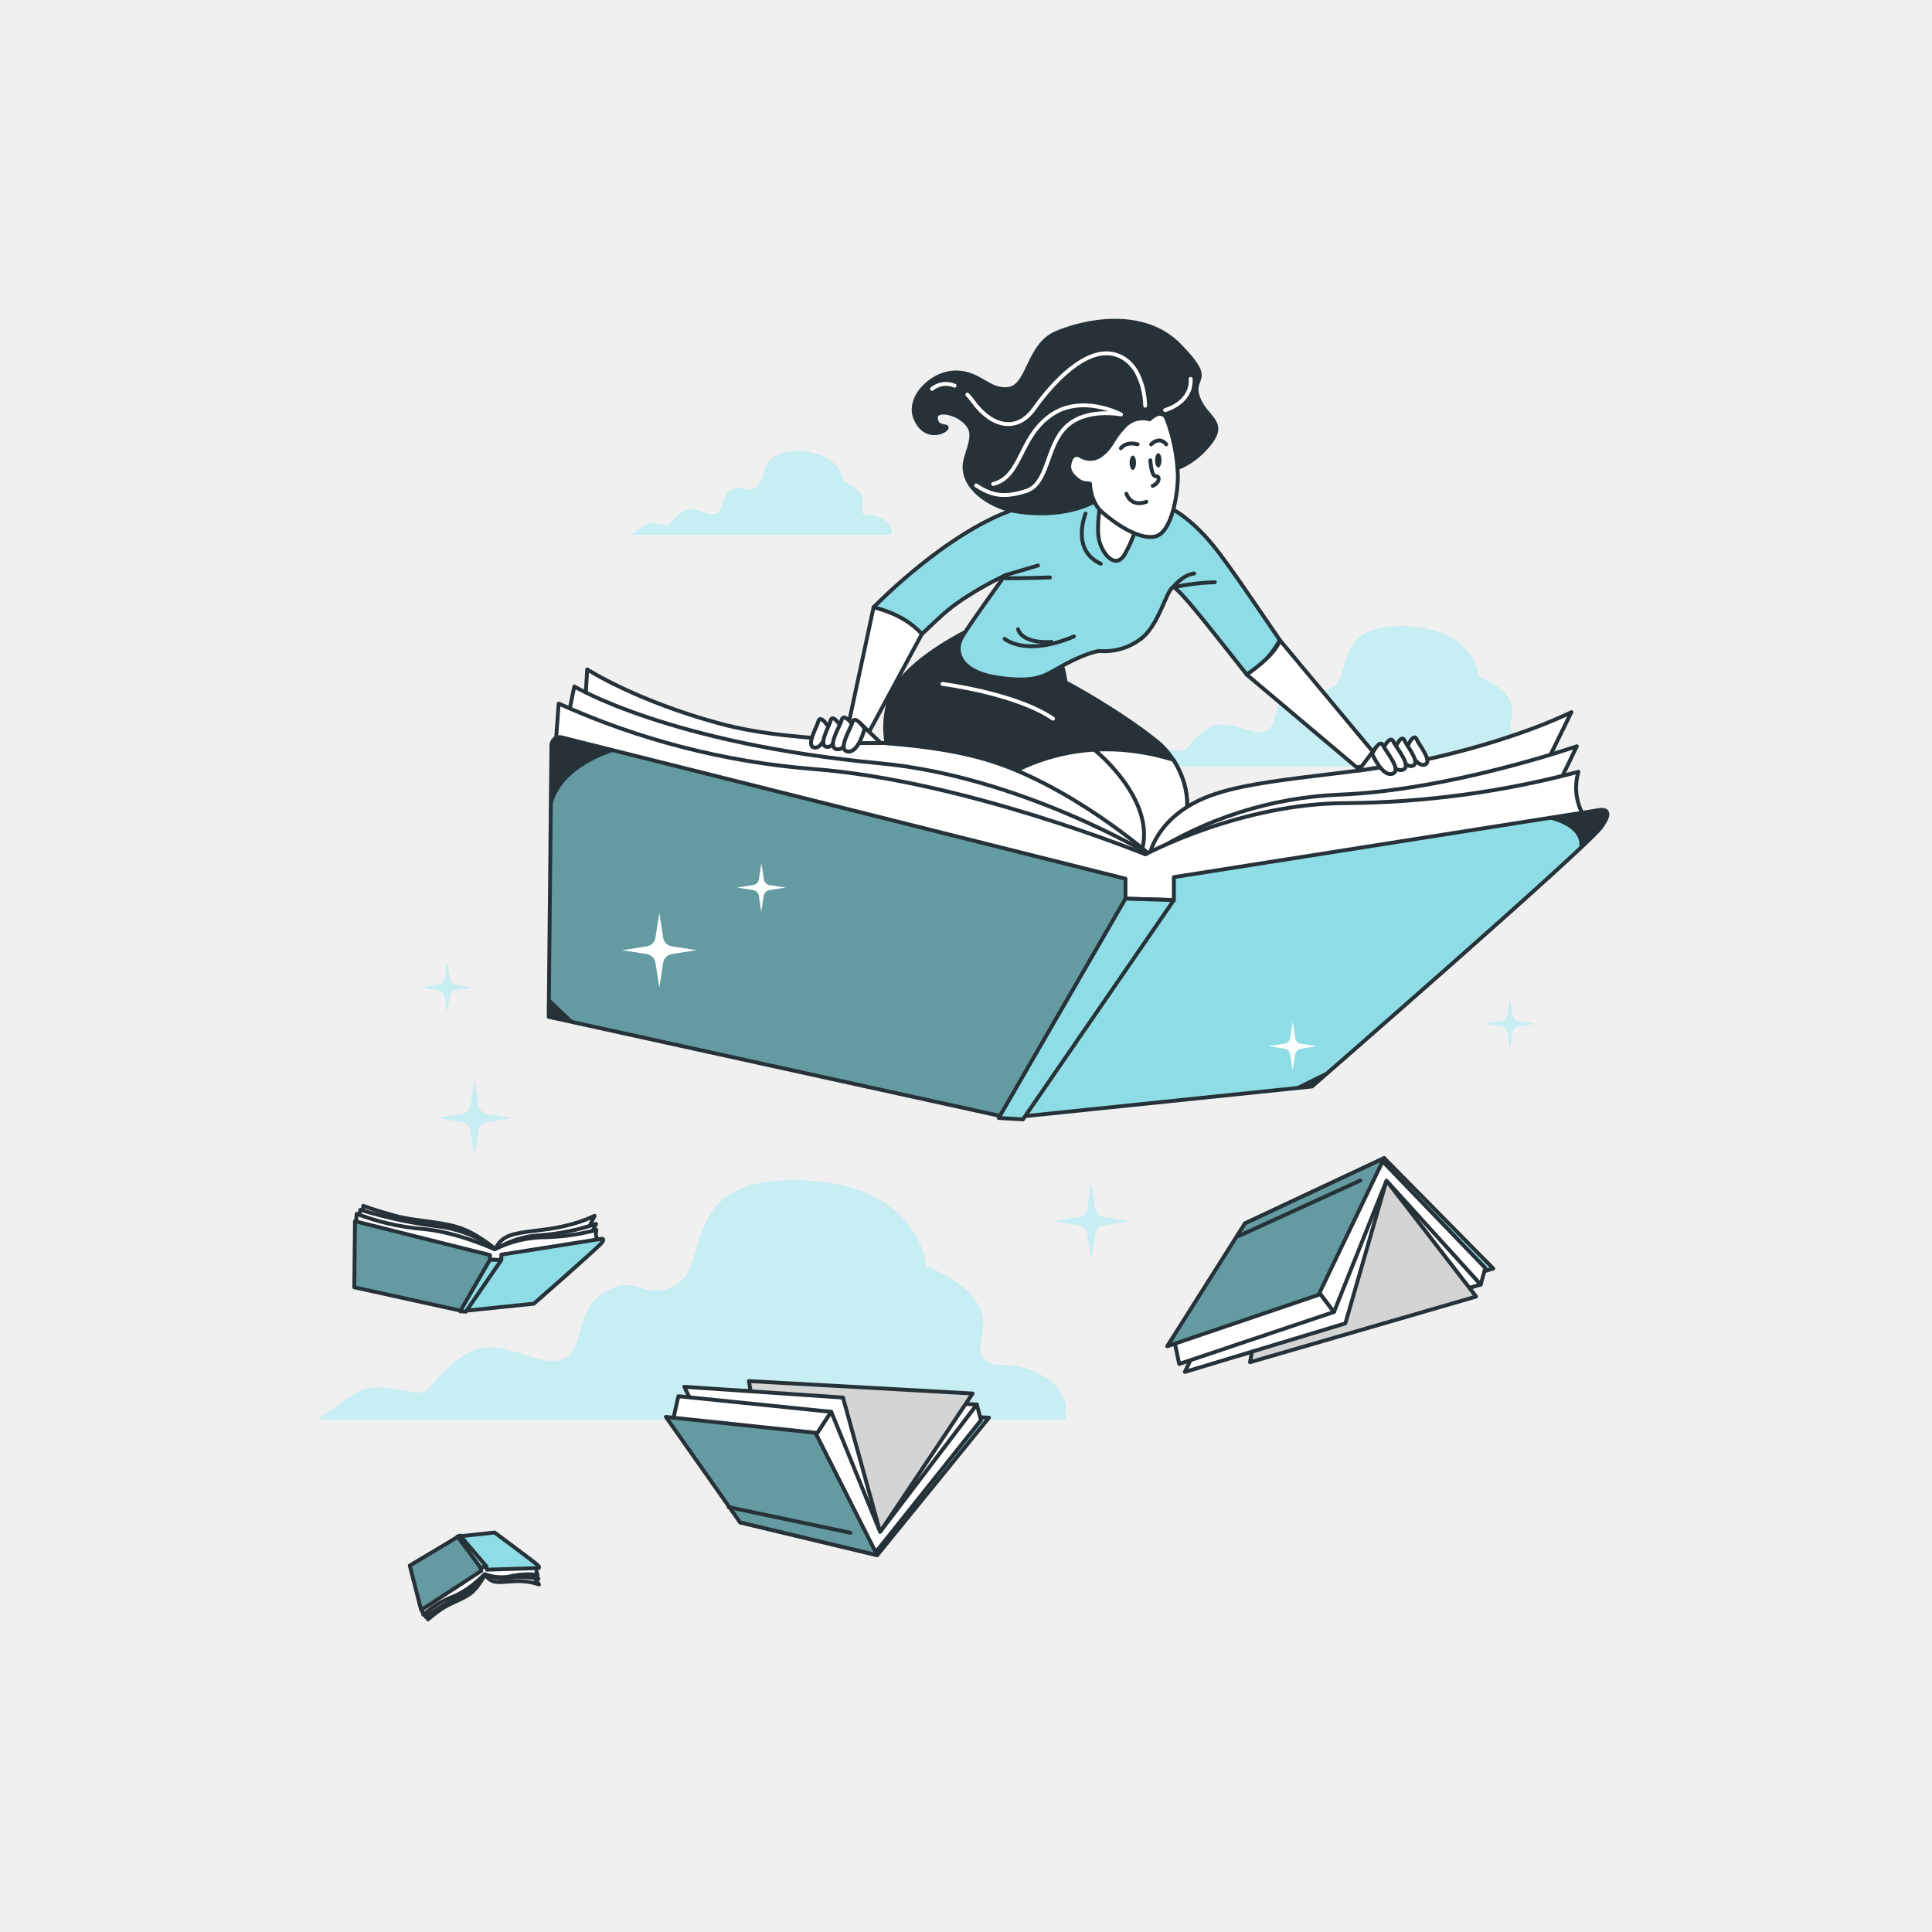
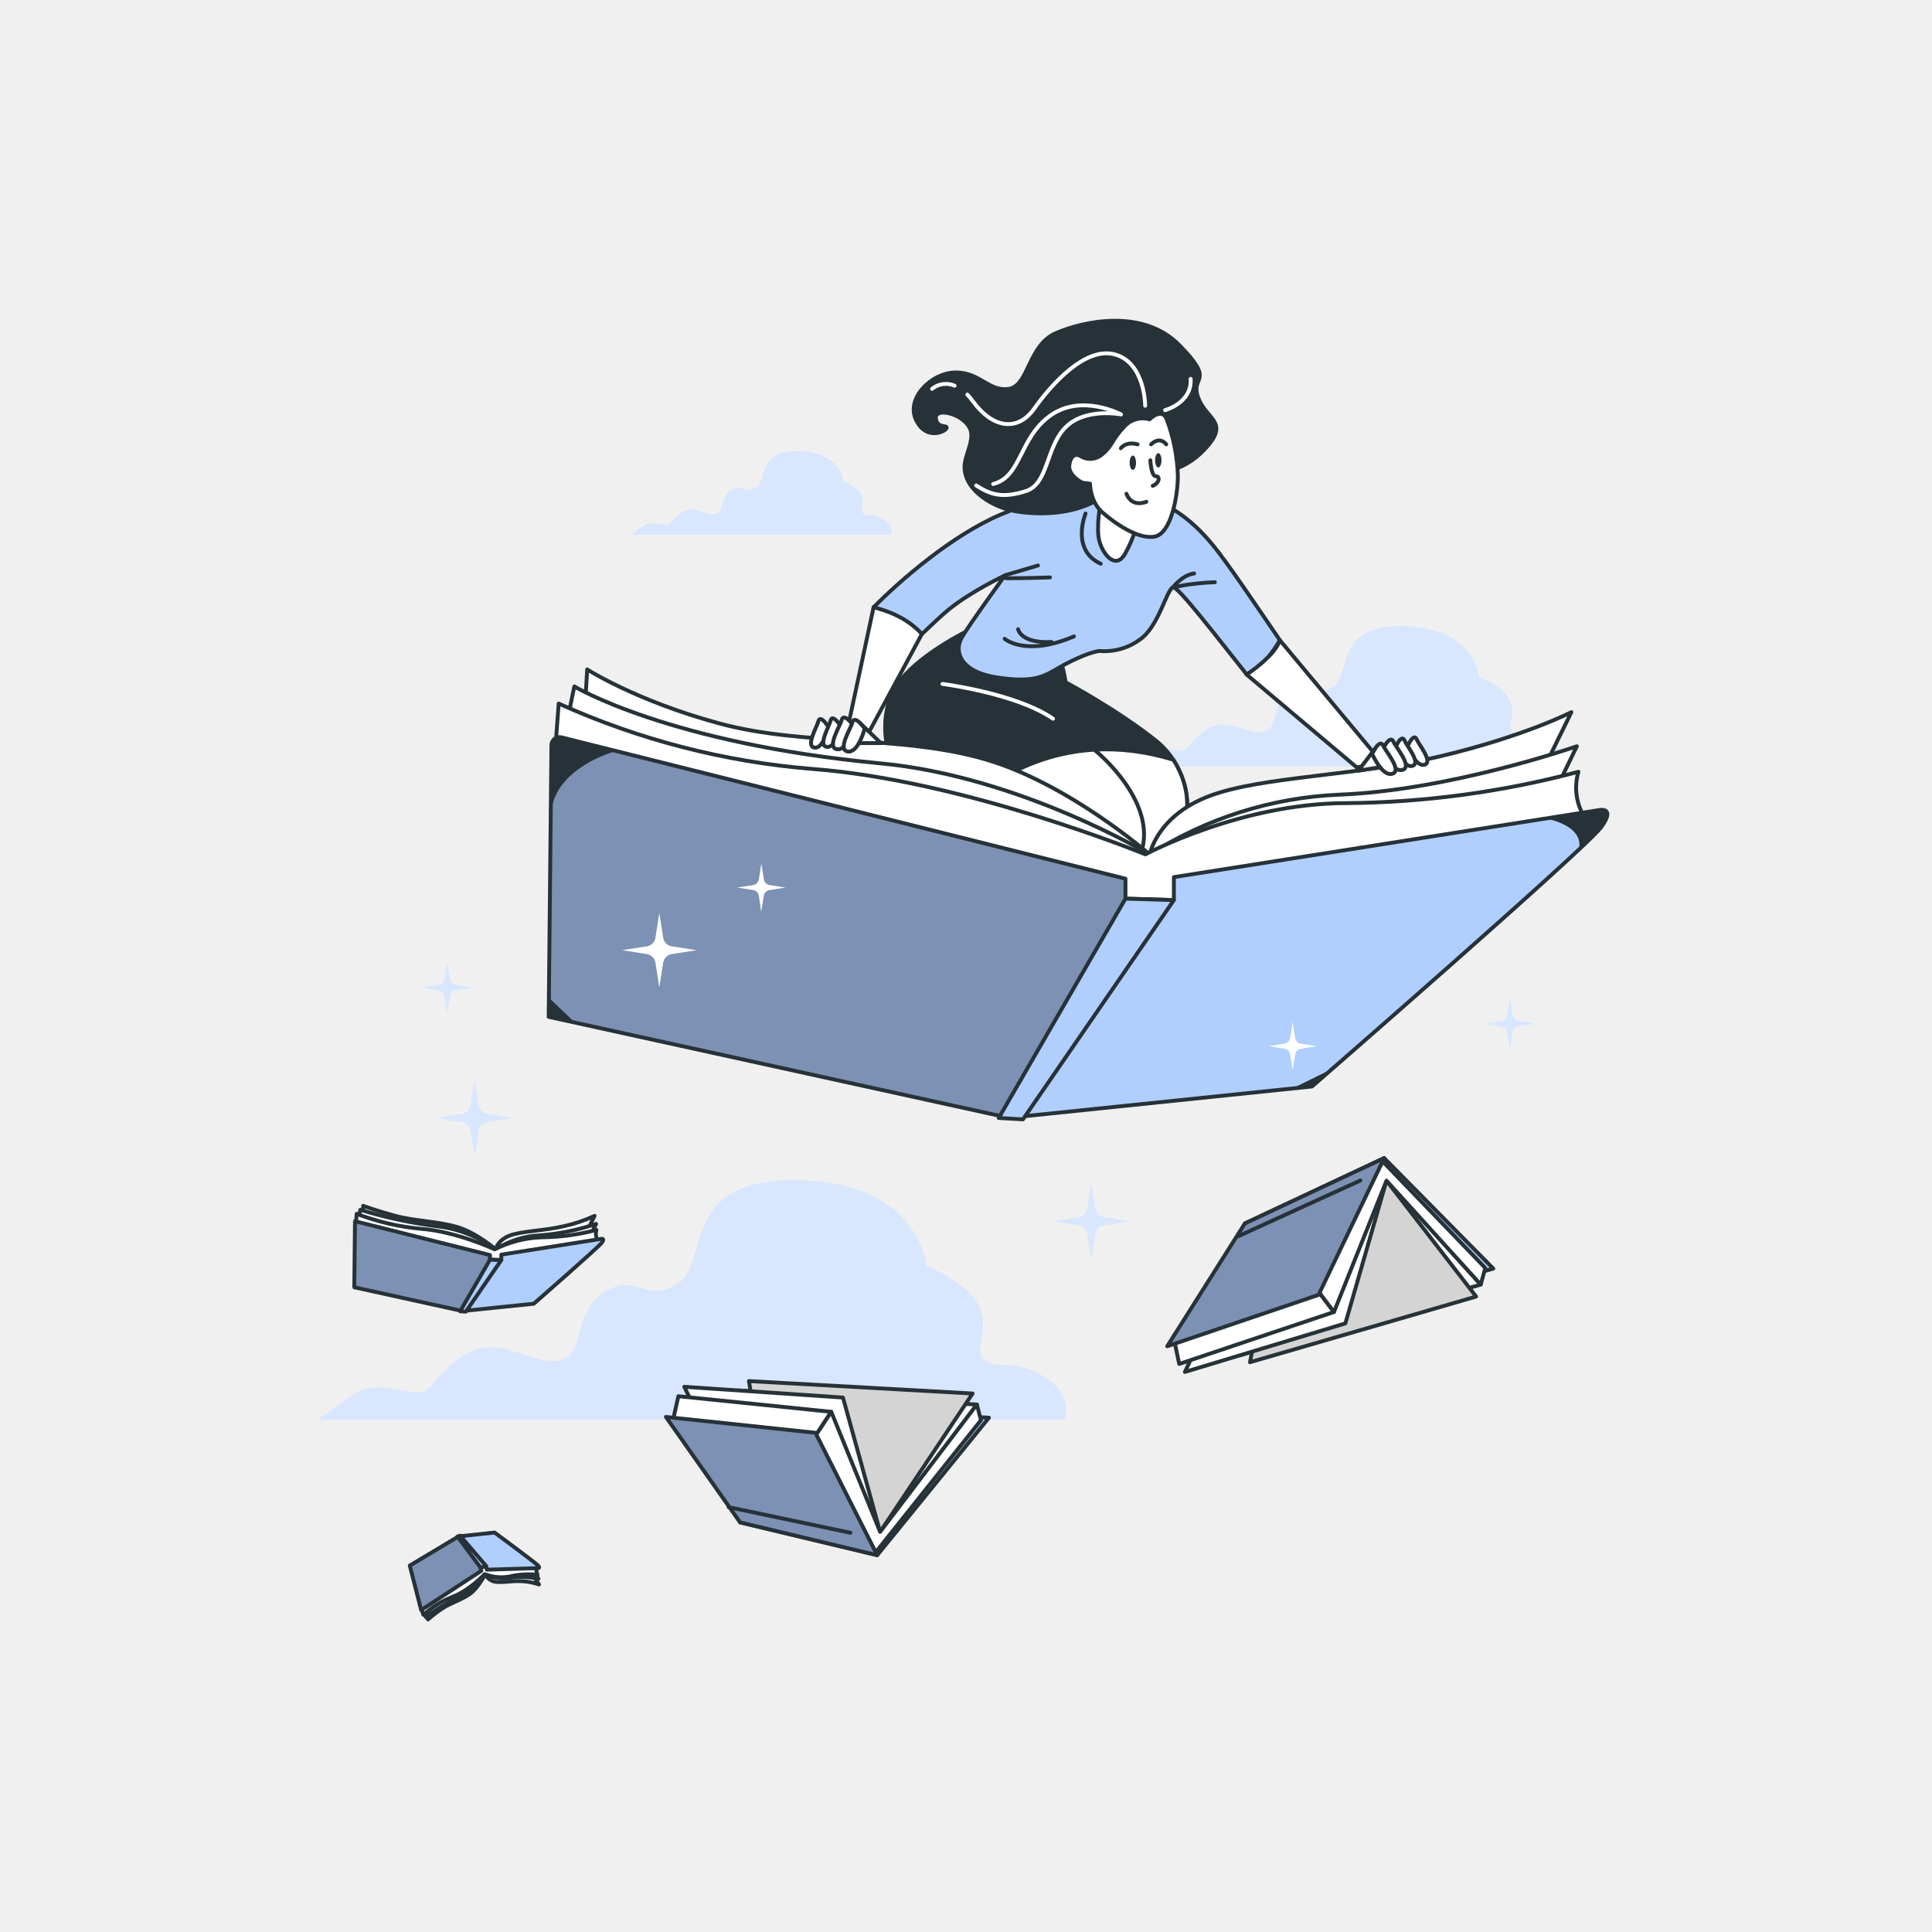
<svg xmlns="http://www.w3.org/2000/svg" viewBox="0 0 500 500">
  <defs>
    <clipPath id="freepik--clip-path--inject-377">
-       <path d="M91.87,316.05l34.93,8.75V326l2.94.08v-1.38l25.83-4.08s1.13-.26.17,1-17.59,15.78-17.59,15.78l-18.46,1.9-28-6.15Z" style="fill:#8EDDE6;stroke:#263238;stroke-linecap:round;stroke-linejoin:round" />
+       <path d="M91.87,316.05l34.93,8.75V326l2.94.08v-1.38l25.83-4.08s1.13-.26.17,1-17.59,15.78-17.59,15.78l-18.46,1.9-28-6.15Z" style="fill:#B0CFFF;stroke:#263238;stroke-linecap:round;stroke-linejoin:round" />
    </clipPath>
    <clipPath id="freepik--clip-path-2--inject-377">
-       <path d="M109,416.69l15.56-10.16-.21-.81,1.43-.42.23.93,13.28-.4s.59,0-.09-.72S128,396.62,128,396.62l-9.33,1-12.62,7.55Z" style="fill:#8EDDE6;stroke:#263238;stroke-linecap:round;stroke-linejoin:round" />
+       <path d="M109,416.69l15.56-10.16-.21-.81,1.43-.42.23.93,13.28-.4s.59,0-.09-.72S128,396.62,128,396.62l-9.33,1-12.62,7.55Z" style="fill:#B0CFFF;stroke:#263238;stroke-linecap:round;stroke-linejoin:round" />
    </clipPath>
    <clipPath id="freepik--clip-path-3--inject-377">
      <polygon points="358.82 305.55 382.02 335.55 323.5 352.54 330.3 316.48 358.82 305.55" style="fill:#FFFFFF;stroke:#263238;stroke-linecap:round;stroke-linejoin:round" />
    </clipPath>
    <clipPath id="freepik--clip-path-4--inject-377">
-       <polygon points="358.22 299.71 341.24 335.11 302.07 348.41 322.17 316.63 358.22 299.71" style="fill:#8EDDE6;stroke:#263238;stroke-linecap:round;stroke-linejoin:round" />
+       <polygon points="358.22 299.71 341.24 335.11 302.07 348.41 322.17 316.63 358.22 299.71" style="fill:#B0CFFF;stroke:#263238;stroke-linecap:round;stroke-linejoin:round" />
    </clipPath>
    <clipPath id="freepik--clip-path-5--inject-377">
      <polygon points="227.77 396.45 251.71 360.64 193.82 357.42 199.63 392.2 227.77 396.45" style="fill:#FFFFFF;stroke:#263238;stroke-linecap:round;stroke-linejoin:round" />
    </clipPath>
    <clipPath id="freepik--clip-path-6--inject-377">
-       <polygon points="227.02 402.48 211.03 370.8 172.34 366.7 191.53 393.99 227.02 402.48" style="fill:#8EDDE6;stroke:#263238;stroke-linecap:round;stroke-linejoin:round" />
+       <polygon points="227.02 402.48 211.03 370.8 172.34 366.7 191.53 393.99 227.02 402.48" style="fill:#B0CFFF;stroke:#263238;stroke-linecap:round;stroke-linejoin:round" />
    </clipPath>
    <clipPath id="freepik--clip-path-7--inject-377">
-       <path d="M145.33,190.83l145.94,36.58v5.16l12.53.37V227l109.83-17.32s4.79-1.11.74,4.42-74.82,67.08-74.82,67.08l-78.5,8.11L142,263.16l.71-70.31A2.1,2.1,0,0,1,145.33,190.83Z" style="fill:#8EDDE6;stroke:#263238;stroke-linecap:round;stroke-linejoin:round" />
+       <path d="M145.33,190.83l145.94,36.58v5.16l12.53.37V227l109.83-17.32s4.79-1.11.74,4.42-74.82,67.08-74.82,67.08l-78.5,8.11L142,263.16l.71-70.31A2.1,2.1,0,0,1,145.33,190.83Z" style="fill:#B0CFFF;stroke:#263238;stroke-linecap:round;stroke-linejoin:round" />
    </clipPath>
  </defs>
  <g id="freepik--Clouds--inject-377">
-     <path d="M400.17,191.71c-4.93-2.69-7.17-.45-9-2.69s4.93-8.07-8.52-13.9c0,0-.89-12.55-19.27-13S350,174.68,345,177.81s-6.28-1.79-11.21,1.35-2.69,9.41-6.72,10.31-9.41-4-14.34-.9-4.93,5.83-7.18,5.83-6.72-1.79-9.41,0-5.83,4-5.83,4H403.76S405.11,194.4,400.17,191.71Z" style="fill:#8EDDE6" />
-     <path d="M400.17,191.71c-4.93-2.69-7.17-.45-9-2.69s4.93-8.07-8.52-13.9c0,0-.89-12.55-19.27-13S350,174.68,345,177.81s-6.28-1.79-11.21,1.35-2.69,9.41-6.72,10.31-9.41-4-14.34-.9-4.93,5.83-7.18,5.83-6.72-1.79-9.41,0-5.83,4-5.83,4H403.76S405.11,194.4,400.17,191.71Z" style="fill:#8EDDE6;opacity:0.5" />
-     <path d="M228.47,134.37c-2.92-1.59-4.25-.26-5.31-1.59s2.92-4.78-5-8.24c0,0-.53-7.44-11.42-7.7s-8,7.44-10.89,9.3-3.72-1.06-6.65.79-1.59,5.58-4,6.12-5.58-2.4-8.5-.54-2.92,3.46-4.25,3.46-4-1.07-5.58,0-3.45,2.39-3.45,2.39H230.6S231.4,136,228.47,134.37Z" style="fill:#8EDDE6" />
-     <path d="M228.47,134.37c-2.92-1.59-4.25-.26-5.31-1.59s2.92-4.78-5-8.24c0,0-.53-7.44-11.42-7.7s-8,7.44-10.89,9.3-3.72-1.06-6.65.79-1.59,5.58-4,6.12-5.58-2.4-8.5-.54-2.92,3.46-4.25,3.46-4-1.07-5.58,0-3.45,2.39-3.45,2.39H230.6S231.4,136,228.47,134.37Z" style="fill:#8EDDE6;opacity:0.5" />
-     <path d="M269.44,355.9c-8.4-4.59-12.22-.77-15.28-4.59s8.4-13.74-14.51-23.67c0,0-1.53-21.39-32.84-22.15s-22.92,21.38-31.32,26.73-10.69-3.06-19.09,2.29-4.59,16-11.46,17.57-16-6.88-24.44-1.53-8.4,9.93-12.22,9.93-11.46-3.06-16,0-9.93,6.87-9.93,6.87H275.55S277.84,360.48,269.44,355.9Z" style="fill:#8EDDE6" />
-     <path d="M269.44,355.9c-8.4-4.59-12.22-.77-15.28-4.59s8.4-13.74-14.51-23.67c0,0-1.53-21.39-32.84-22.15s-22.92,21.38-31.32,26.73-10.69-3.06-19.09,2.29-4.59,16-11.46,17.57-16-6.88-24.44-1.53-8.4,9.93-12.22,9.93-11.46-3.06-16,0-9.93,6.87-9.93,6.87H275.55S277.84,360.48,269.44,355.9Z" style="fill:#8EDDE6;opacity:0.5" />
+     <path d="M400.17,191.71c-4.93-2.69-7.17-.45-9-2.69s4.93-8.07-8.52-13.9c0,0-.89-12.55-19.27-13S350,174.68,345,177.81s-6.28-1.79-11.21,1.35-2.69,9.41-6.72,10.31-9.41-4-14.34-.9-4.93,5.83-7.18,5.83-6.72-1.79-9.41,0-5.83,4-5.83,4H403.76S405.11,194.4,400.17,191.71Z" style="fill:#B0CFFF" />
+     <path d="M400.17,191.71c-4.93-2.69-7.17-.45-9-2.69s4.93-8.07-8.52-13.9c0,0-.89-12.55-19.27-13S350,174.68,345,177.81s-6.28-1.79-11.21,1.35-2.69,9.41-6.72,10.31-9.41-4-14.34-.9-4.93,5.83-7.18,5.83-6.72-1.79-9.41,0-5.83,4-5.83,4H403.76S405.11,194.4,400.17,191.71Z" style="fill:#B0CFFF;opacity:0.5" />
+     <path d="M228.47,134.37c-2.92-1.59-4.25-.26-5.31-1.59s2.92-4.78-5-8.24c0,0-.53-7.44-11.42-7.7s-8,7.44-10.89,9.3-3.72-1.06-6.65.79-1.59,5.58-4,6.12-5.58-2.4-8.5-.54-2.92,3.46-4.25,3.46-4-1.07-5.58,0-3.45,2.39-3.45,2.39H230.6S231.4,136,228.47,134.37Z" style="fill:#B0CFFF" />
+     <path d="M228.47,134.37c-2.92-1.59-4.25-.26-5.31-1.59s2.92-4.78-5-8.24c0,0-.53-7.44-11.42-7.7s-8,7.44-10.89,9.3-3.72-1.06-6.65.79-1.59,5.58-4,6.12-5.58-2.4-8.5-.54-2.92,3.46-4.25,3.46-4-1.07-5.58,0-3.45,2.39-3.45,2.39H230.6S231.4,136,228.47,134.37Z" style="fill:#B0CFFF;opacity:0.5" />
+     <path d="M269.44,355.9c-8.4-4.59-12.22-.77-15.28-4.59s8.4-13.74-14.51-23.67c0,0-1.53-21.39-32.84-22.15s-22.92,21.38-31.32,26.73-10.69-3.06-19.09,2.29-4.59,16-11.46,17.57-16-6.88-24.44-1.53-8.4,9.93-12.22,9.93-11.46-3.06-16,0-9.93,6.87-9.93,6.87H275.55S277.84,360.48,269.44,355.9Z" style="fill:#B0CFFF" />
+     <path d="M269.44,355.9c-8.4-4.59-12.22-.77-15.28-4.59s8.4-13.74-14.51-23.67c0,0-1.53-21.39-32.84-22.15s-22.92,21.38-31.32,26.73-10.69-3.06-19.09,2.29-4.59,16-11.46,17.57-16-6.88-24.44-1.53-8.4,9.93-12.22,9.93-11.46-3.06-16,0-9.93,6.87-9.93,6.87H275.55S277.84,360.48,269.44,355.9Z" style="fill:#B0CFFF;opacity:0.5" />
    <g style="opacity:0.5">
      <path d="M400.17,191.71c-4.93-2.69-7.17-.45-9-2.69s4.93-8.07-8.52-13.9c0,0-.89-12.55-19.27-13S350,174.68,345,177.81s-6.28-1.79-11.21,1.35-2.69,9.41-6.72,10.31-9.41-4-14.34-.9-4.93,5.83-7.18,5.83-6.72-1.79-9.41,0-5.83,4-5.83,4H403.76S405.11,194.4,400.17,191.71Z" style="fill:#FFFFFF" />
      <path d="M400.17,191.71c-4.93-2.69-7.17-.45-9-2.69s4.93-8.07-8.52-13.9c0,0-.89-12.55-19.27-13S350,174.68,345,177.81s-6.28-1.79-11.21,1.35-2.69,9.41-6.72,10.31-9.41-4-14.34-.9-4.93,5.83-7.18,5.83-6.72-1.79-9.41,0-5.83,4-5.83,4H403.76S405.11,194.4,400.17,191.71Z" style="fill:#FFFFFF;opacity:0.5" />
    </g>
    <g style="opacity:0.5">
      <path d="M228.47,134.37c-2.92-1.59-4.25-.26-5.31-1.59s2.92-4.78-5-8.24c0,0-.53-7.44-11.42-7.7s-8,7.44-10.89,9.3-3.72-1.06-6.65.79-1.59,5.58-4,6.12-5.58-2.4-8.5-.54-2.92,3.46-4.25,3.46-4-1.07-5.58,0-3.45,2.39-3.45,2.39H230.6S231.4,136,228.47,134.37Z" style="fill:#FFFFFF" />
      <path d="M228.47,134.37c-2.92-1.59-4.25-.26-5.31-1.59s2.92-4.78-5-8.24c0,0-.53-7.44-11.42-7.7s-8,7.44-10.89,9.3-3.72-1.06-6.65.79-1.59,5.58-4,6.12-5.58-2.4-8.5-.54-2.92,3.46-4.25,3.46-4-1.07-5.58,0-3.45,2.39-3.45,2.39H230.6S231.4,136,228.47,134.37Z" style="fill:#FFFFFF;opacity:0.5" />
    </g>
    <g style="opacity:0.5">
      <path d="M269.44,355.9c-8.4-4.59-12.22-.77-15.28-4.59s8.4-13.74-14.51-23.67c0,0-1.53-21.39-32.84-22.15s-22.92,21.38-31.32,26.73-10.69-3.06-19.09,2.29-4.59,16-11.46,17.57-16-6.88-24.44-1.53-8.4,9.93-12.22,9.93-11.46-3.06-16,0-9.93,6.87-9.93,6.87H275.55S277.84,360.48,269.44,355.9Z" style="fill:#FFFFFF" />
      <path d="M269.44,355.9c-8.4-4.59-12.22-.77-15.28-4.59s8.4-13.74-14.51-23.67c0,0-1.53-21.39-32.84-22.15s-22.92,21.38-31.32,26.73-10.69-3.06-19.09,2.29-4.59,16-11.46,17.57-16-6.88-24.44-1.53-8.4,9.93-12.22,9.93-11.46-3.06-16,0-9.93,6.87-9.93,6.87H275.55S277.84,360.48,269.44,355.9Z" style="fill:#FFFFFF;opacity:0.5" />
    </g>
  </g>
  <g id="freepik--Books--inject-377">
    <path d="M128.27,323.33s-4.94-4.33-10.05-5.81-11-1.51-16.09-2.9S94,312.06,94,312.06l-.26,4.6,34.32,9.27,23.48-6.5,2.34-4.77a38,38,0,0,1-8,2.69c-5.11,1.21-10.83,1.21-14,2.43S128.27,323.33,128.27,323.33Z" style="fill:#FFFFFF;stroke:#263238;stroke-linecap:round;stroke-linejoin:round" />
    <path d="M93.26,313.1a119.21,119.21,0,0,0,20.55,4.35,31.38,31.38,0,0,1,14.46,5.88,23.26,23.26,0,0,1,11.53-3.64,59,59,0,0,0,14.47-2.95l-1.47,3-25.22,4.94-34.84-9.1Z" style="fill:#FFFFFF;stroke:#263238;stroke-linecap:round;stroke-linejoin:round" />
    <path d="M92.31,314.14a62.43,62.43,0,0,0,16.6,3.87c9.28.7,19.1,5.32,19.1,5.32a29.27,29.27,0,0,1,12.22-3.12,56.87,56.87,0,0,0,14.13-1.91,3.39,3.39,0,0,0,.43,2.86l-26.87,5.72-35.79-10.4Z" style="fill:#FFFFFF;stroke:#263238;stroke-linecap:round;stroke-linejoin:round" />
-     <path d="M91.87,316.05l34.93,8.75V326l2.94.08v-1.38l25.83-4.08s1.13-.26.17,1-17.59,15.78-17.59,15.78l-18.46,1.9-28-6.15Z" style="fill:#8EDDE6" />
+     <path d="M91.87,316.05l34.93,8.75V326l2.94.08v-1.38l25.83-4.08s1.13-.26.17,1-17.59,15.78-17.59,15.78l-18.46,1.9-28-6.15Z" style="fill:#B0CFFF" />
    <g style="clip-path:url(#freepik--clip-path--inject-377)">
      <polygon points="126.8 326.02 126.8 324.8 91.87 316.05 91.7 333.21 119.69 339.36 120.19 339.31 127.58 326.04 126.8 326.02" style="opacity:0.3" />
    </g>
    <path d="M91.87,316.05l34.93,8.75V326l2.94.08v-1.38l25.83-4.08s1.13-.26.17,1-17.59,15.78-17.59,15.78l-18.46,1.9-28-6.15Z" style="fill:none;stroke:#263238;stroke-linecap:round;stroke-linejoin:round" />
-     <polygon points="126.8 326.02 119.08 339.36 120.56 339.45 129.74 326.1 126.8 326.02" style="fill:#8EDDE6;stroke:#263238;stroke-linecap:round;stroke-linejoin:round" />
+     <polygon points="126.8 326.02 119.08 339.36 120.56 339.45 129.74 326.1 126.8 326.02" style="fill:#B0CFFF;stroke:#263238;stroke-linecap:round;stroke-linejoin:round" />
    <path d="M125.56,407.35s-1.68,3.52-3.92,5.13-5.1,2.37-7.36,3.92a36.29,36.29,0,0,0-3.52,2.71l-.9-3.06L125,405.62l12.55,1.52,1.94,2.92a16.38,16.38,0,0,0-4.34-.84c-2.69-.19-5.48.51-7.25.08A3.56,3.56,0,0,1,125.56,407.35Z" style="fill:#FFFFFF;stroke:#263238;stroke-linecap:round;stroke-linejoin:round" />
    <path d="M110.21,418.5a46.53,46.53,0,0,1,9.29-5.43,14.15,14.15,0,0,0,6.06-5.72,10,10,0,0,0,6.24,1,22.87,22.87,0,0,1,7.55.22l-1.23-1.87L125,406.5l-15.46,10.37Z" style="fill:#FFFFFF;stroke:#263238;stroke-linecap:round;stroke-linejoin:round" />
    <path d="M109.57,417.92a24.8,24.8,0,0,1,7.45-4.63c4.4-1.6,8.42-5.91,8.42-5.91a11.83,11.83,0,0,0,6.48.61,21.29,21.29,0,0,1,7.21-.43,3.21,3.21,0,0,1-.27-2L124.8,405l-15.71,11.37Z" style="fill:#FFFFFF;stroke:#263238;stroke-linecap:round;stroke-linejoin:round" />
-     <path d="M109,416.69l15.56-10.16-.21-.81,1.43-.42.23.93,13.28-.4s.59,0-.09-.72S128,396.62,128,396.62l-9.33,1-12.62,7.55Z" style="fill:#8EDDE6" />
+     <path d="M109,416.69l15.56-10.16-.21-.81,1.43-.42.23.93,13.28-.4s.59,0-.09-.72S128,396.62,128,396.62l-9.33,1-12.62,7.55Z" style="fill:#B0CFFF" />
    <g style="clip-path:url(#freepik--clip-path-2--inject-377)">
      <polygon points="124.39 405.72 124.6 406.53 109.04 416.69 106.06 405.14 118.68 397.59 118.93 397.56 124.77 405.61 124.39 405.72" style="opacity:0.3" />
    </g>
    <path d="M109,416.69l15.56-10.16-.21-.81,1.43-.42.23.93,13.28-.4s.59,0-.09-.72S128,396.62,128,396.62l-9.33,1-12.62,7.55Z" style="fill:none;stroke:#263238;stroke-linecap:round;stroke-linejoin:round" />
-     <polygon points="124.39 405.72 118.39 397.66 119.09 397.42 125.82 405.3 124.39 405.72" style="fill:#8EDDE6;stroke:#263238;stroke-linecap:round;stroke-linejoin:round" />
-     <polygon points="358.22 299.71 386.46 328.31 326.16 345.3 322.17 316.63 358.22 299.71" style="fill:#8EDDE6;stroke:#263238;stroke-linecap:round;stroke-linejoin:round" />
+     <polygon points="124.39 405.72 118.39 397.66 119.09 397.42 125.82 405.3 124.39 405.72" style="fill:#B0CFFF;stroke:#263238;stroke-linecap:round;stroke-linejoin:round" />
+     <polygon points="358.22 299.71 386.46 328.31 326.16 345.3 322.17 316.63 358.22 299.71" style="fill:#B0CFFF;stroke:#263238;stroke-linecap:round;stroke-linejoin:round" />
    <polygon points="383.21 332.44 320.84 350.77 325.87 317.81 357.34 303.77 383.21 332.44" style="fill:#FFFFFF;stroke:#263238;stroke-linecap:round;stroke-linejoin:round" />
    <polygon points="358.82 305.55 382.02 335.55 323.5 352.54 330.3 316.48 358.82 305.55" style="fill:#FFFFFF" />
    <g style="clip-path:url(#freepik--clip-path-3--inject-377)">
      <polygon points="358.82 305.55 382.02 335.55 323.5 352.54 330.3 316.48 358.82 305.55" style="opacity:0.17" />
    </g>
    <polygon points="358.82 305.55 382.02 335.55 323.5 352.54 330.3 316.48 358.82 305.55" style="fill:none;stroke:#263238;stroke-linecap:round;stroke-linejoin:round" />
    <polygon points="358.82 305.55 348.18 342.49 306.65 355.06 322.61 321.06 358.82 305.55" style="fill:#FFFFFF;stroke:#263238;stroke-linecap:round;stroke-linejoin:round" />
    <polygon points="345.23 339.54 305.18 352.99 303.99 347.37 341.09 334.07 345.23 339.54" style="fill:#FFFFFF;stroke:#263238;stroke-linecap:round;stroke-linejoin:round" />
    <polygon points="357.79 300.52 384.39 328.16 383.21 332.44 358.82 305.55 345.23 339.54 341.09 334.07 357.79 300.52" style="fill:#FFFFFF;stroke:#263238;stroke-linecap:round;stroke-linejoin:round" />
-     <polygon points="358.22 299.71 341.24 335.11 302.07 348.41 322.17 316.63 358.22 299.71" style="fill:#8EDDE6" />
+     <polygon points="358.22 299.71 341.24 335.11 302.07 348.41 322.17 316.63 358.22 299.71" style="fill:#B0CFFF" />
    <g style="clip-path:url(#freepik--clip-path-4--inject-377)">
      <polygon points="358.22 299.71 341.24 335.11 302.07 348.41 322.17 316.63 358.22 299.71" style="opacity:0.3" />
    </g>
    <polygon points="358.22 299.71 341.24 335.11 302.07 348.41 322.17 316.63 358.22 299.71" style="fill:none;stroke:#263238;stroke-linecap:round;stroke-linejoin:round" />
    <line x1="320.55" y1="319.89" x2="352.06" y2="305.51" style="fill:none;stroke:#263238;stroke-linecap:round;stroke-linejoin:round" />
-     <polygon points="227.02 402.48 255.94 366.9 196.28 364.1 191.53 393.99 227.02 402.48" style="fill:#8EDDE6;stroke:#263238;stroke-linecap:round;stroke-linejoin:round" />
+     <polygon points="227.02 402.48 255.94 366.9 196.28 364.1 191.53 393.99 227.02 402.48" style="fill:#B0CFFF;stroke:#263238;stroke-linecap:round;stroke-linejoin:round" />
    <polygon points="252.81 363.5 191.12 359.85 195.24 391.92 226.25 398.6 252.81 363.5" style="fill:#FFFFFF;stroke:#263238;stroke-linecap:round;stroke-linejoin:round" />
    <polygon points="227.77 396.45 251.71 360.64 193.82 357.42 199.63 392.2 227.77 396.45" style="fill:#FFFFFF" />
    <g style="clip-path:url(#freepik--clip-path-5--inject-377)">
      <polygon points="227.77 396.45 251.71 360.64 193.82 357.42 199.63 392.2 227.77 396.45" style="opacity:0.17" />
    </g>
    <polygon points="227.77 396.45 251.71 360.64 193.82 357.42 199.63 392.2 227.77 396.45" style="fill:none;stroke:#263238;stroke-linecap:round;stroke-linejoin:round" />
    <polygon points="227.77 396.45 218.16 361.69 177.09 358.9 192.09 389.41 227.77 396.45" style="fill:#FFFFFF;stroke:#263238;stroke-linecap:round;stroke-linejoin:round" />
    <polygon points="215.13 365.38 175.56 361.34 174.23 367.29 210.86 371.88 215.13 365.38" style="fill:#FFFFFF;stroke:#263238;stroke-linecap:round;stroke-linejoin:round" />
    <polygon points="226.6 401.77 253.87 367.54 252.81 363.5 227.77 396.45 215.13 365.38 210.86 371.88 226.6 401.77" style="fill:#FFFFFF;stroke:#263238;stroke-linecap:round;stroke-linejoin:round" />
-     <polygon points="227.02 402.48 211.03 370.8 172.34 366.7 191.53 393.99 227.02 402.48" style="fill:#8EDDE6" />
+     <polygon points="227.02 402.48 211.03 370.8 172.34 366.7 191.53 393.99 227.02 402.48" style="fill:#B0CFFF" />
    <g style="clip-path:url(#freepik--clip-path-6--inject-377)">
      <polygon points="227.02 402.48 211.03 370.8 172.34 366.7 191.53 393.99 227.02 402.48" style="opacity:0.3" />
    </g>
    <polygon points="227.02 402.48 211.03 370.8 172.34 366.7 191.53 393.99 227.02 402.48" style="fill:none;stroke:#263238;stroke-linecap:round;stroke-linejoin:round" />
    <line x1="188.58" y1="390.05" x2="220.09" y2="396.68" style="fill:none;stroke:#263238;stroke-linecap:round;stroke-linejoin:round" />
  </g>
  <g id="freepik--Character--inject-377">
    <path d="M250.47,163.23s-13.1,6.33-18.34,14-3.71,21.83,4.36,26.41,36.24,21.4,56.11,19,16.81-22.71,6.77-30.79-23.58-15.28-23.58-15.28-.65-4.36-1.53-5.89S263.35,159.3,250.47,163.23Z" style="fill:#263238;stroke:#263238;stroke-linecap:round;stroke-linejoin:round" />
    <path d="M303.65,196.63c-29.74-9.1-49.33,7.19-55.47,13.43,12.3,6.39,30.42,14.24,44.42,12.55C309.22,220.6,309.79,206.05,303.65,196.63Z" style="fill:#FFFFFF;stroke:#263238;stroke-linecap:round;stroke-linejoin:round" />
    <path d="M283.43,194.23s17.47,14,11.35,27.94" style="fill:none;stroke:#263238;stroke-linecap:round;stroke-linejoin:round" />
    <path d="M226.09,157.13l-7,32.65h5.63l13.88-25.73S235.89,155.8,226.09,157.13Z" style="fill:#FFFFFF;stroke:#263238;stroke-linecap:round;stroke-linejoin:round" />
-     <path d="M314.07,141.29c-5.73-7-13.3-13.49-27.17-14.6,0,0-11.82-.37-27.9,6.47-12.57,5.34-26,17-32.91,24,6.18,1.57,9.86,4.1,12.52,6.92,2.74-2.61,5.13-4.88,6.89-6.31,5.92-4.81,14.61-8.87,14.61-8.87s-9.43,12.93-11.28,16.26-.55,8.69,9.24,10.17,12.2-.37,16.08-2.59,8.69-4.25,10.54-4.25a15.59,15.59,0,0,0,10.35-3c4.8-3.33,6.84-12.75,8.5-13.49,1.14-.51,11.23,12.65,19.09,22.53l.68-.35c3.42-1.76,6.09-5.35,7.92-8.51C324.87,156.38,317.78,145.83,314.07,141.29Z" style="fill:#8EDDE6;stroke:#263238;stroke-linecap:round;stroke-linejoin:round" />
+     <path d="M314.07,141.29c-5.73-7-13.3-13.49-27.17-14.6,0,0-11.82-.37-27.9,6.47-12.57,5.34-26,17-32.91,24,6.18,1.57,9.86,4.1,12.52,6.92,2.74-2.61,5.13-4.88,6.89-6.31,5.92-4.81,14.61-8.87,14.61-8.87s-9.43,12.93-11.28,16.26-.55,8.69,9.24,10.17,12.2-.37,16.08-2.59,8.69-4.25,10.54-4.25a15.59,15.59,0,0,0,10.35-3c4.8-3.33,6.84-12.75,8.5-13.49,1.14-.51,11.23,12.65,19.09,22.53l.68-.35c3.42-1.76,6.09-5.35,7.92-8.51C324.87,156.38,317.78,145.83,314.07,141.29Z" style="fill:#B0CFFF;stroke:#263238;stroke-linecap:round;stroke-linejoin:round" />
    <path d="M280.94,132.9s-3.92,9.43,3.93,13" style="fill:none;stroke:#263238;stroke-linecap:round;stroke-linejoin:round" />
    <line x1="260.11" y1="148.87" x2="268.63" y2="146.35" style="fill:none;stroke:#263238;stroke-linecap:round;stroke-linejoin:round" />
    <path d="M260,165.32s5.37,4.74,17.94-.62" style="fill:none;stroke:#263238;stroke-linecap:round;stroke-linejoin:round" />
    <path d="M309.05,148.41c-3.1.41-5.51,3.6-5.51,3.6a62.2,62.2,0,0,1,10.87-1.33" style="fill:none;stroke:#263238;stroke-linecap:round;stroke-linejoin:round" />
    <path d="M260.39,149.65s5.77,0,11.34-.21" style="fill:none;stroke:#263238;stroke-linecap:round;stroke-linejoin:round" />
    <path d="M263.48,162.84s.62,3.72,8.66,3.3" style="fill:none;stroke:#263238;stroke-linecap:round;stroke-linejoin:round" />
    <path d="M284.87,129.83s-1.29,6.65-.37,10.16,4.25,7.58,6.66,3.33,3.69-9,3.69-11.27S286.53,125.58,284.87,129.83Z" style="fill:#FFFFFF;stroke:#263238;stroke-linecap:round;stroke-linejoin:round" />
    <path d="M303.54,121.51s5.17-1.11,9.61-6.84-1.29-6.46-3.14-12,4.66-3.7-4.76-13.31-24.77-6.28-32-3.14-7,13.68-12.19,14.42-7.4-4.25-13.68-4.25-12.94,6.65-10.35,12.19,7.58,3.15,7.95,2.22-2.59.19-2.78-2.59,6.65-1.29,8.69,2.41c1.65,3-1.38,7.26-1.28,10.41.21,6.32,7.95,10.36,12.92,11.23,6.71,1.17,14.87.76,20.95-2.57,7.47-4.1,4-12.6,9.5-14.82s8.32,1.11,8.32,1.11Z" style="fill:#263238;stroke:#263238;stroke-linecap:round;stroke-linejoin:round" />
    <path d="M247.05,99.82a5.65,5.65,0,0,0-5.83.81" style="fill:none;stroke:#FFFFFF;stroke-linecap:round;stroke-linejoin:round" />
    <path d="M296.37,105s0-11-7.72-13.24-16.54,7.72-21,14-11,4.78-15.81-1.84a15,15,0,0,0-1.5-1.8" style="fill:none;stroke:#FFFFFF;stroke-linecap:round;stroke-linejoin:round" />
    <path d="M252.62,125.63c4,2.57,7,3.31,12.87,1.47s5.15-11.4,10.29-16.54,14.34-3.31,14.34-3.31-10.29-5.52-18.38.36-7.36,15.81-14.71,17.65" style="fill:none;stroke:#FFFFFF;stroke-linecap:round;stroke-linejoin:round" />
    <path d="M301.52,106.14s7-1.84,6.62-8.09" style="fill:none;stroke:#FFFFFF;stroke-linecap:round;stroke-linejoin:round" />
    <path d="M243.92,177s19,2.4,28.6,9" style="fill:none;stroke:#FFFFFF;stroke-linecap:round;stroke-linejoin:round" />
    <path d="M297.51,108.52a6.42,6.42,0,0,0-6.65,2c-3.14,3.32-3,5-5.62,7.07a4.72,4.72,0,0,1-5.73.37c-1.11-.55-2.4-.18-2.77,2.4s3.14,4.62,3.7,4.62a14,14,0,0,1,1.66.19s0,4.62,3.14,7.39,9.43,7.21,13.68,6.29,5.91-10.72,5.91-15.71a45.59,45.59,0,0,0-2.95-14.79C300.58,105.43,297.51,108.52,297.51,108.52Z" style="fill:#FFFFFF;stroke:#263238;stroke-linecap:round;stroke-linejoin:round" />
    <path d="M294,119.75c0,1-.36,1.86-.82,1.86s-.83-.83-.83-1.86.37-1.85.83-1.85S294,118.73,294,119.75Z" style="fill:#263238" />
    <path d="M300.59,119.13c0,1-.37,1.86-.82,1.86s-.83-.83-.83-1.86.37-1.85.83-1.85S300.59,118.11,300.59,119.13Z" style="fill:#263238" />
    <path d="M290.08,116s1.23-1.85,4.33-1" style="fill:none;stroke:#263238;stroke-linecap:round;stroke-linejoin:round" />
    <path d="M297.91,115s2.06-2.27,3.92,0" style="fill:none;stroke:#263238;stroke-linecap:round;stroke-linejoin:round" />
    <path d="M297.71,119.13s.2,4.13,1.44,4.13.82,1.85-.83,2.47" style="fill:none;stroke:#263238;stroke-linecap:round;stroke-linejoin:round" />
    <path d="M296.67,129.86s-3.71,1.65-5.15-2.07" style="fill:none;stroke:#263238;stroke-linecap:round;stroke-linejoin:round" />
    <path d="M297.54,221.14s-21-18.42-42.76-24.69-46.8-3.32-68.55-9.21-34.27-14-34.27-14l-1.11,19.53,146,39.44,99.88-27.64,9.95-20.27s-12.16,6.26-33.91,11.42S326.65,200.87,313,206,297.54,221.14,297.54,221.14Z" style="fill:#FFFFFF;stroke:#263238;stroke-linecap:round;stroke-linejoin:round" />
    <path d="M148.64,177.65S173,192.4,227.88,197.56c36.15,3.39,69.66,23.58,69.66,23.58a98.88,98.88,0,0,1,49-15.48c28.75-1.1,61.55-12.53,61.55-12.53L401.84,206,294.59,227l-148.16-38.7Z" style="fill:#FFFFFF;stroke:#263238;stroke-linecap:round;stroke-linejoin:round" />
    <path d="M144.59,182.08A198.13,198.13,0,0,0,210.19,199c39.43,2.95,86.24,22.11,86.24,22.11s24.69-13.26,52-13.26a241.81,241.81,0,0,0,60.07-8.11,14.41,14.41,0,0,0,1.84,12.16L296.06,236.25,143.85,192Z" style="fill:#FFFFFF;stroke:#263238;stroke-linecap:round;stroke-linejoin:round" />
-     <path d="M145.33,190.83l145.94,36.58v5.16l12.53.37V227l109.83-17.32s4.79-1.11.74,4.42-74.82,67.08-74.82,67.08l-78.5,8.11L142,263.16l.71-70.31A2.1,2.1,0,0,1,145.33,190.83Z" style="fill:#8EDDE6" />
+     <path d="M145.33,190.83l145.94,36.58v5.16l12.53.37V227l109.83-17.32s4.79-1.11.74,4.42-74.82,67.08-74.82,67.08l-78.5,8.11L142,263.16l.71-70.31A2.1,2.1,0,0,1,145.33,190.83Z" style="fill:#B0CFFF" />
    <g style="clip-path:url(#freepik--clip-path-7--inject-377)">
      <polygon points="291.27 232.57 291.27 227.41 142.74 190.19 142.01 263.16 261.05 289.33 263.18 289.11 294.6 232.67 291.27 232.57" style="opacity:0.3" />
    </g>
    <path d="M145.33,190.83l145.94,36.58v5.16l12.53.37V227l109.83-17.32s4.79-1.11.74,4.42-74.82,67.08-74.82,67.08l-78.5,8.11L142,263.16l.71-70.31A2.1,2.1,0,0,1,145.33,190.83Z" style="fill:none;stroke:#263238;stroke-linecap:round;stroke-linejoin:round" />
-     <polygon points="291.27 232.57 258.47 289.33 264.74 289.69 303.8 232.94 291.27 232.57" style="fill:#8EDDE6;stroke:#263238;stroke-linecap:round;stroke-linejoin:round" />
+     <polygon points="291.27 232.57 258.47 289.33 264.74 289.69 303.8 232.94 291.27 232.57" style="fill:#B0CFFF;stroke:#263238;stroke-linecap:round;stroke-linejoin:round" />
    <path d="M400.74,212s9.79,1.83,7.75,8.36l5.88-6.24s2.69-3.35,1.46-4S400.74,212,400.74,212Z" style="fill:#263238" />
    <path d="M158.86,194.54s-13.85,3.83-16,14.18l-.12-15.87s.42-2.39,2.61-2S158.86,194.54,158.86,194.54Z" style="fill:#263238" />
    <polygon points="142.14 258.3 149.1 264.93 142.01 263.16 142.14 258.3" style="fill:#263238" />
    <polygon points="334.54 281.65 343.98 277.01 339.01 281.32 334.54 281.65" style="fill:#263238" />
    <path d="M331.23,165.68l26.56,31.84-6.69,1.06-28.47-24S330,169.75,331.23,165.68Z" style="fill:#FFFFFF;stroke:#263238;stroke-linecap:round;stroke-linejoin:round" />
    <path d="M213.45,186.86s-1.33-1.61-1.67-.17-3.35,6.44-1,6.79,3.68-5.36,3.68-5.36Z" style="fill:#FFFFFF;stroke:#263238;stroke-linecap:round;stroke-linejoin:round" />
    <path d="M216.63,186.67s-1.34-1.61-1.67-.18-3.35,6.44-1,6.8,3.69-5.37,3.69-5.37Z" style="fill:#FFFFFF;stroke:#263238;stroke-linecap:round;stroke-linejoin:round" />
    <path d="M219.82,186.55s-1.59-1.79-2-.2-4,7.15-1.19,7.55,4.37-6,4.37-6Z" style="fill:#FFFFFF;stroke:#263238;stroke-linecap:round;stroke-linejoin:round" />
    <polygon points="222.6 187.15 227.96 192.31 221.61 192.31 222.6 187.15" style="fill:#FFFFFF;stroke:#263238;stroke-linecap:round;stroke-linejoin:round" />
    <path d="M222.6,187.15s-1.59-1.79-2-.2-4,7.15-1.19,7.54,4.37-6,4.37-6Z" style="fill:#FFFFFF;stroke:#263238;stroke-linecap:round;stroke-linejoin:round" />
    <path d="M365,191.78s1.07-1.8,1.63-.44,4.31,5.84,2.06,6.56-4.48-4.72-4.48-4.72Z" style="fill:#FFFFFF;stroke:#263238;stroke-linecap:round;stroke-linejoin:round" />
    <path d="M361.86,192.08s1.07-1.8,1.63-.44,4.32,5.84,2.06,6.56-4.48-4.72-4.48-4.72Z" style="fill:#FFFFFF;stroke:#263238;stroke-linecap:round;stroke-linejoin:round" />
    <path d="M358.7,192.47s1.29-2,1.93-.51,5,6.44,2.36,7.27-5.25-5.2-5.25-5.2Z" style="fill:#FFFFFF;stroke:#263238;stroke-linecap:round;stroke-linejoin:round" />
    <polygon points="356.05 193.5 351.56 199.44 357.84 198.44 356.05 193.5" style="fill:#FFFFFF;stroke:#263238;stroke-linecap:round;stroke-linejoin:round" />
    <path d="M356.05,193.5s1.28-2,1.93-.51,5,6.43,2.36,7.26-5.25-5.19-5.25-5.19Z" style="fill:#FFFFFF;stroke:#263238;stroke-linecap:round;stroke-linejoin:round" />
  </g>
  <g id="freepik--Sparkles--inject-377">
    <path d="M173.87,246.91l6.4-1-6.4-1a2.67,2.67,0,0,1-2.24-2.24l-1-6.41-1,6.41a2.67,2.67,0,0,1-2.23,2.24l-6.41,1,6.41,1a2.7,2.7,0,0,1,2.23,2.24l1,6.41,1-6.41A2.7,2.7,0,0,1,173.87,246.91Z" style="fill:#FFFFFF" />
-     <path d="M126.06,290.33l6.41-1-6.41-1a2.71,2.71,0,0,1-2.24-2.24l-1-6.41-1,6.41a2.68,2.68,0,0,1-2.24,2.24l-6.41,1,6.41,1a2.68,2.68,0,0,1,2.24,2.24l1,6.41,1-6.41A2.71,2.71,0,0,1,126.06,290.33Z" style="fill:#8EDDE6" />
+     <path d="M126.06,290.33l6.41-1-6.41-1a2.71,2.71,0,0,1-2.24-2.24l-1-6.41-1,6.41a2.68,2.68,0,0,1-2.24,2.24l-6.41,1,6.41,1a2.68,2.68,0,0,1,2.24,2.24l1,6.41,1-6.41A2.71,2.71,0,0,1,126.06,290.33Z" style="fill:#B0CFFF" />
    <path d="M126.06,290.33l6.41-1-6.41-1a2.71,2.71,0,0,1-2.24-2.24l-1-6.41-1,6.41a2.68,2.68,0,0,1-2.24,2.24l-6.41,1,6.41,1a2.68,2.68,0,0,1,2.24,2.24l1,6.41,1-6.41A2.71,2.71,0,0,1,126.06,290.33Z" style="fill:#FFFFFF;opacity:0.5" />
-     <path d="M285.66,317.06l6.41-1-6.41-1a2.68,2.68,0,0,1-2.24-2.23l-1-6.41-1,6.41a2.68,2.68,0,0,1-2.24,2.23l-6.41,1,6.41,1a2.68,2.68,0,0,1,2.24,2.23l1,6.41,1-6.41A2.68,2.68,0,0,1,285.66,317.06Z" style="fill:#8EDDE6" />
+     <path d="M285.66,317.06l6.41-1-6.41-1a2.68,2.68,0,0,1-2.24-2.23l-1-6.41-1,6.41a2.68,2.68,0,0,1-2.24,2.23l-6.41,1,6.41,1a2.68,2.68,0,0,1,2.24,2.23l1,6.41,1-6.41A2.68,2.68,0,0,1,285.66,317.06Z" style="fill:#B0CFFF" />
    <path d="M285.66,317.06l6.41-1-6.41-1a2.68,2.68,0,0,1-2.24-2.23l-1-6.41-1,6.41a2.68,2.68,0,0,1-2.24,2.23l-6.41,1,6.41,1a2.68,2.68,0,0,1,2.24,2.23l1,6.41,1-6.41A2.68,2.68,0,0,1,285.66,317.06Z" style="fill:#FFFFFF;opacity:0.5" />
-     <path d="M117.86,256.23l4.24-.67-4.24-.67a1.77,1.77,0,0,1-1.48-1.48l-.66-4.23-.67,4.23a1.77,1.77,0,0,1-1.48,1.48l-4.24.67,4.24.67a1.77,1.77,0,0,1,1.48,1.48l.67,4.23.66-4.23A1.77,1.77,0,0,1,117.86,256.23Z" style="fill:#8EDDE6" />
+     <path d="M117.86,256.23l4.24-.67-4.24-.67a1.77,1.77,0,0,1-1.48-1.48l-.66-4.23-.67,4.23a1.77,1.77,0,0,1-1.48,1.48l-4.24.67,4.24.67a1.77,1.77,0,0,1,1.48,1.48l.67,4.23.66-4.23A1.77,1.77,0,0,1,117.86,256.23Z" style="fill:#B0CFFF" />
    <path d="M117.86,256.23l4.24-.67-4.24-.67a1.77,1.77,0,0,1-1.48-1.48l-.66-4.23-.67,4.23a1.77,1.77,0,0,1-1.48,1.48l-4.24.67,4.24.67a1.77,1.77,0,0,1,1.48,1.48l.67,4.23.66-4.23A1.77,1.77,0,0,1,117.86,256.23Z" style="fill:#FFFFFF;opacity:0.5" />
-     <path d="M392.92,265.59l4.24-.66-4.24-.67a1.78,1.78,0,0,1-1.48-1.48l-.67-4.24-.66,4.24a1.78,1.78,0,0,1-1.48,1.48l-4.24.67,4.24.66a1.78,1.78,0,0,1,1.48,1.48l.66,4.24.67-4.24A1.78,1.78,0,0,1,392.92,265.59Z" style="fill:#8EDDE6" />
+     <path d="M392.92,265.59l4.24-.66-4.24-.67a1.78,1.78,0,0,1-1.48-1.48l-.67-4.24-.66,4.24a1.78,1.78,0,0,1-1.48,1.48l-4.24.67,4.24.66a1.78,1.78,0,0,1,1.48,1.48l.66,4.24.67-4.24A1.78,1.78,0,0,1,392.92,265.59Z" style="fill:#B0CFFF" />
    <path d="M392.92,265.59l4.24-.66-4.24-.67a1.78,1.78,0,0,1-1.48-1.48l-.67-4.24-.66,4.24a1.78,1.78,0,0,1-1.48,1.48l-4.24.67,4.24.66a1.78,1.78,0,0,1,1.48,1.48l.66,4.24.67-4.24A1.78,1.78,0,0,1,392.92,265.59Z" style="fill:#FFFFFF;opacity:0.5" />
    <path d="M199.15,230.35l4.15-.65-4.15-.65a1.74,1.74,0,0,1-1.45-1.45l-.66-4.16-.65,4.16a1.75,1.75,0,0,1-1.45,1.45l-4.16.65,4.16.65a1.75,1.75,0,0,1,1.45,1.45L197,236l.66-4.16A1.74,1.74,0,0,1,199.15,230.35Z" style="fill:#FFFFFF" />
    <path d="M336.64,271.41l4.16-.66-4.16-.65a1.75,1.75,0,0,1-1.45-1.45l-.65-4.16-.65,4.16a1.75,1.75,0,0,1-1.45,1.45l-4.16.65,4.16.66a1.74,1.74,0,0,1,1.45,1.45l.65,4.15.65-4.15A1.74,1.74,0,0,1,336.64,271.41Z" style="fill:#FFFFFF" />
  </g>
</svg>
